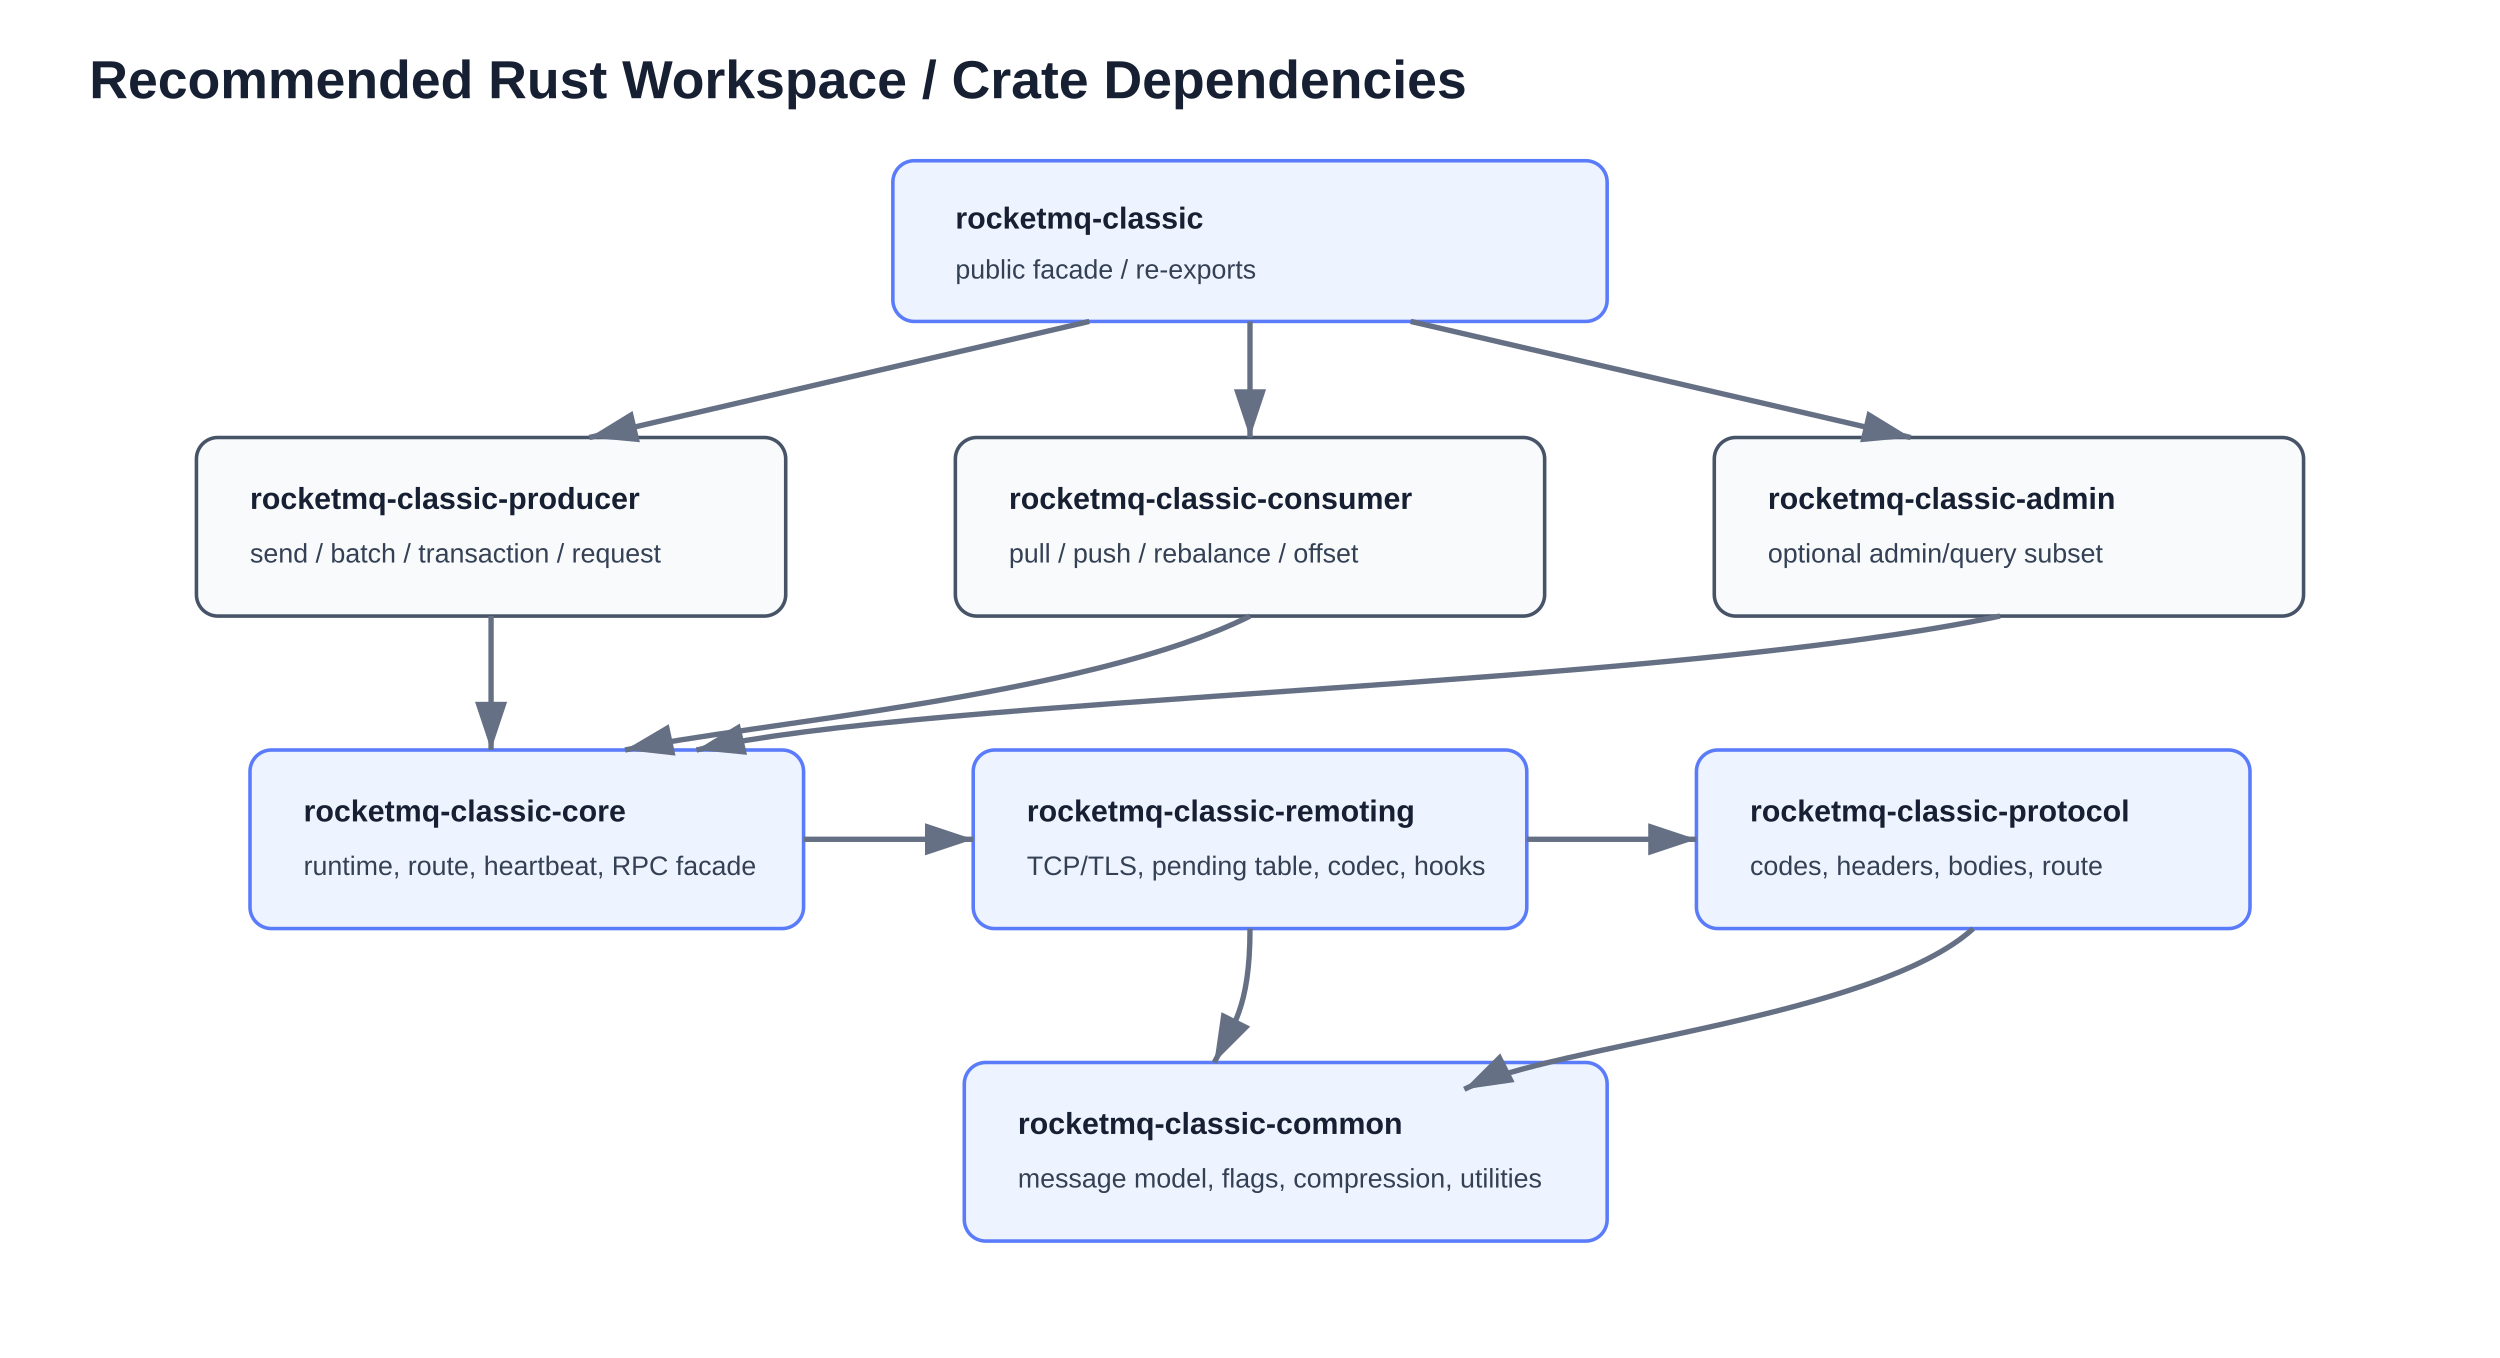
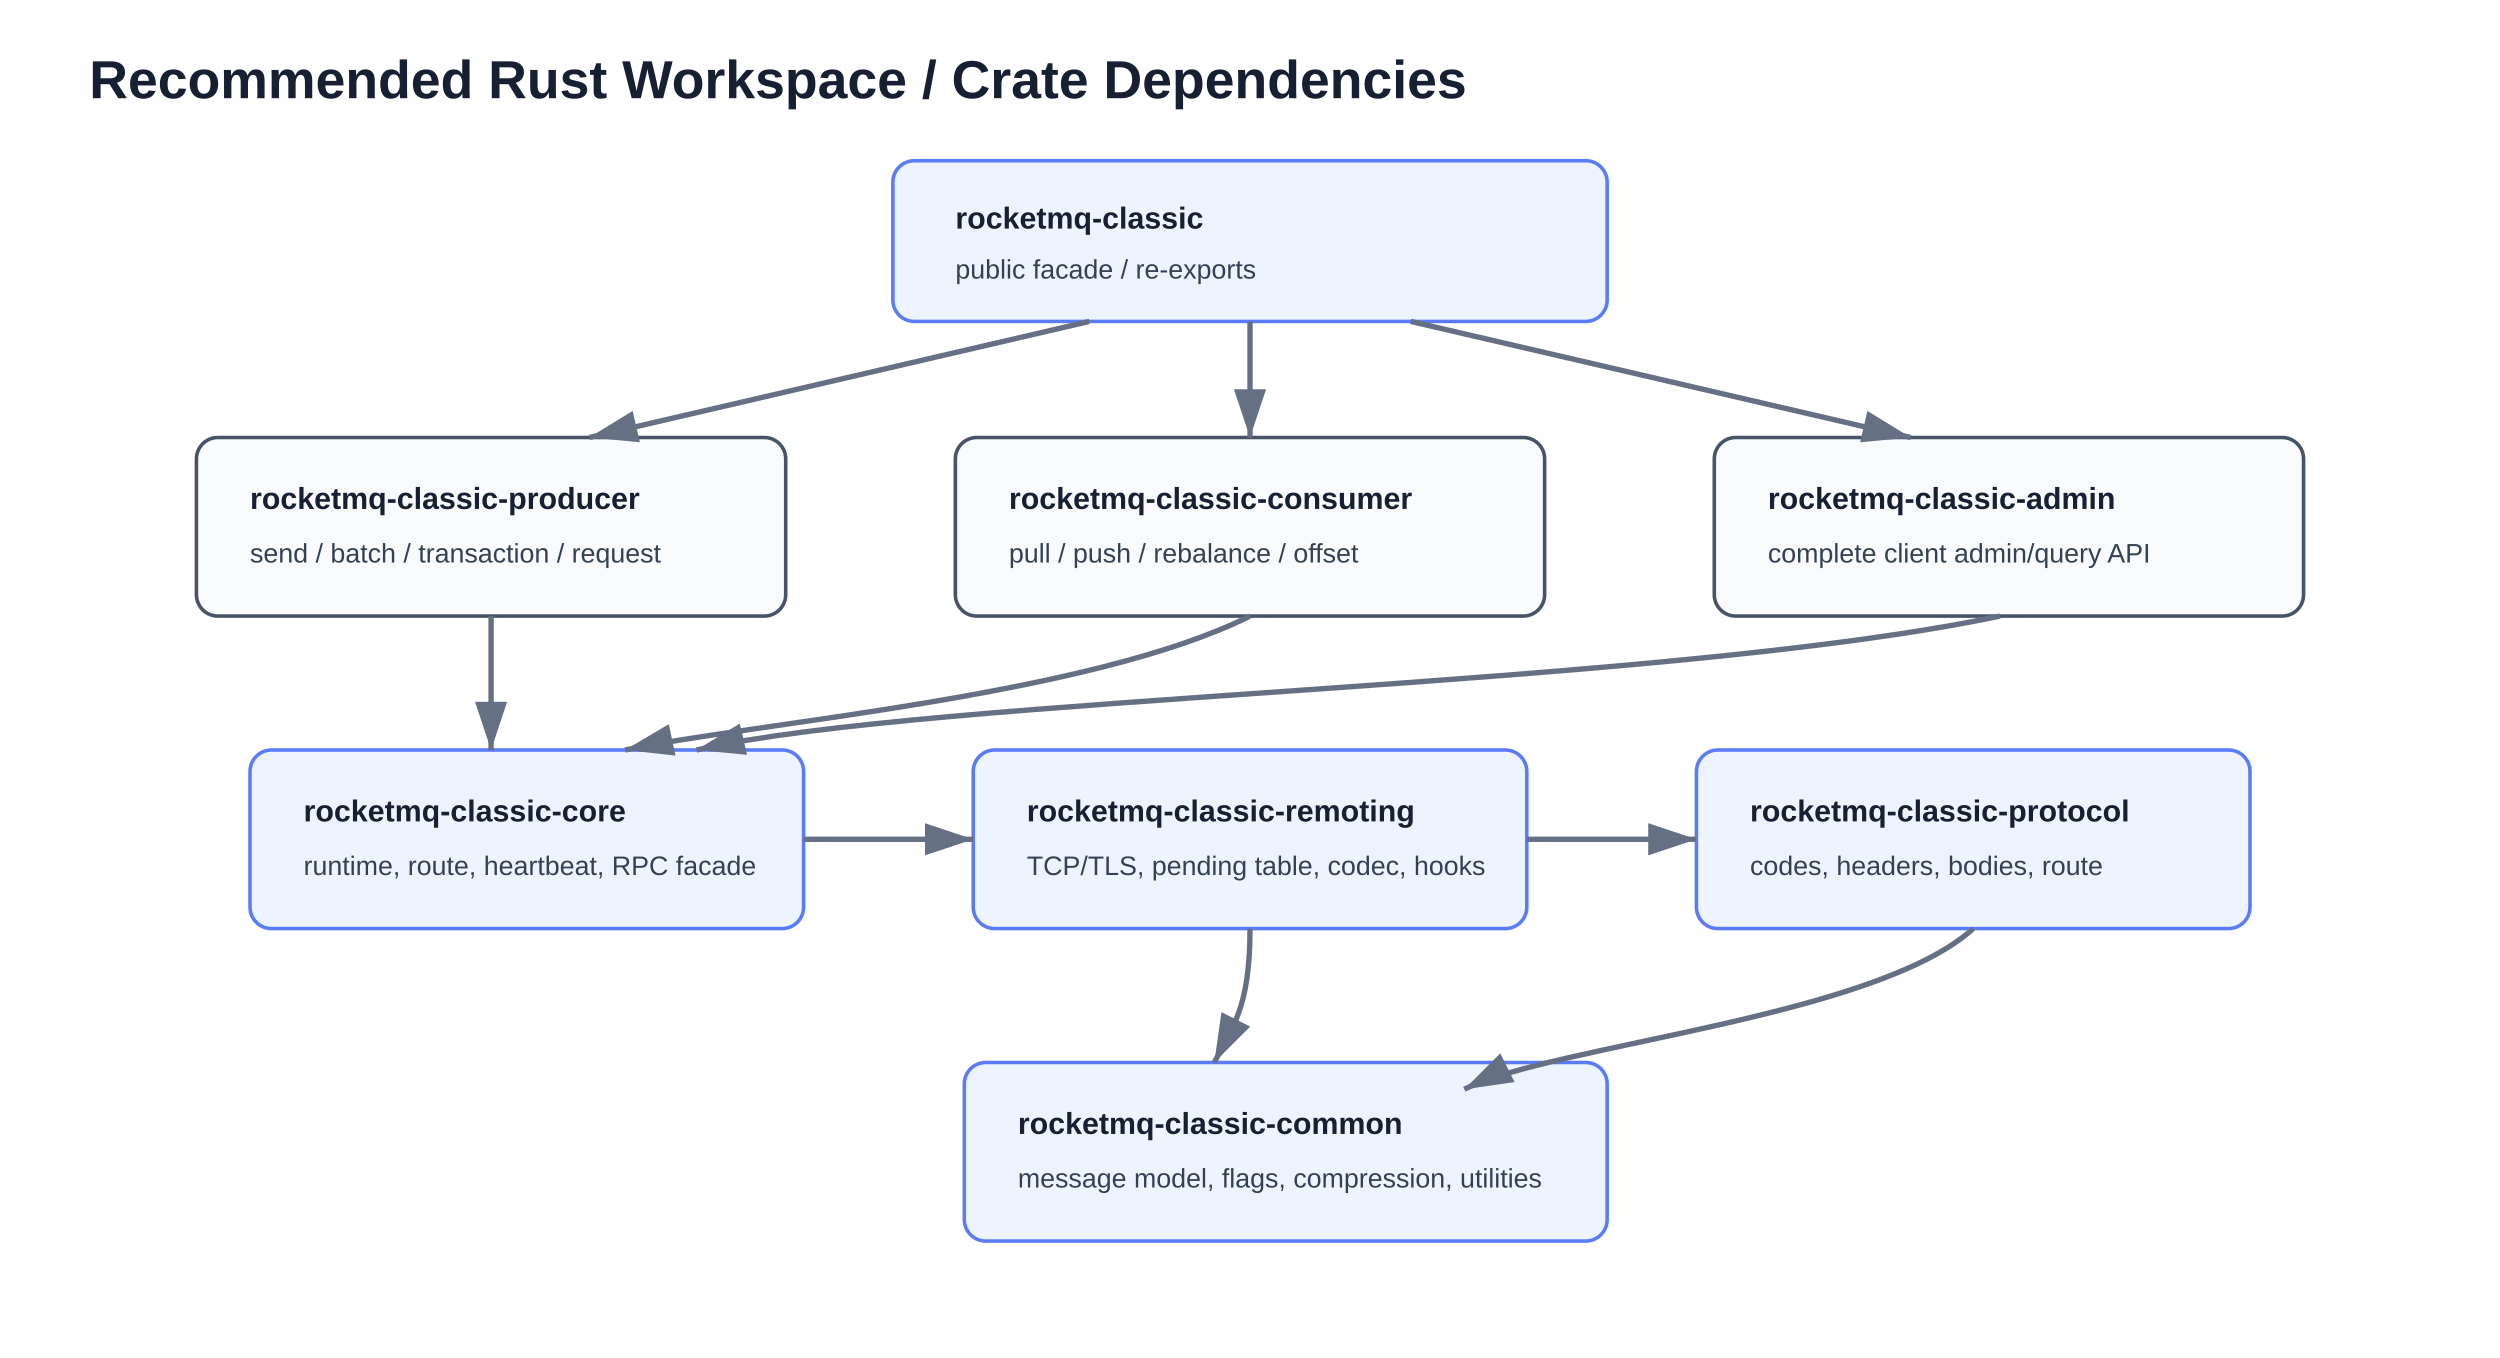
<svg xmlns="http://www.w3.org/2000/svg" width="1400" height="760" viewBox="0 0 1400 760">
  <defs>
    <style>.title{font:700 30px Arial;fill:#172033}.h{font:600 17px Arial;fill:#172033}.t{font:15px Arial;fill:#344054}.b{fill:#f8fafc;stroke:#475467;stroke-width:2;rx:12}.core{fill:#eef4ff;stroke:#5b7cfa;stroke-width:2;rx:12}.a{stroke:#667085;stroke-width:3;fill:none;marker-end:url(#m)}</style>
    <marker id="m" markerWidth="10" markerHeight="10" refX="9" refY="3" orient="auto">
      <path d="M0 0L0 6L9 3z" fill="#667085" />
    </marker>
  </defs>
  <text x="50" y="55" class="title">Recommended Rust Workspace / Crate Dependencies</text>
  <rect x="500" y="90" width="400" height="90" class="core" />
  <text x="535" y="128" class="h">rocketmq-classic</text>
  <text x="535" y="156" class="t">public facade / re-exports</text>
  <rect x="110" y="245" width="330" height="100" class="b" />
  <text x="140" y="285" class="h">rocketmq-classic-producer</text>
  <text x="140" y="315" class="t">send / batch / transaction / request</text>
  <rect x="535" y="245" width="330" height="100" class="b" />
  <text x="565" y="285" class="h">rocketmq-classic-consumer</text>
  <text x="565" y="315" class="t">pull / push / rebalance / offset</text>
  <rect x="960" y="245" width="330" height="100" class="b" />
  <text x="990" y="285" class="h">rocketmq-classic-admin</text>
-   <text x="990" y="315" class="t">optional admin/query subset</text>
+   <text x="990" y="315" class="t">complete client admin/query API</text>
  <rect x="140" y="420" width="310" height="100" class="core" />
  <text x="170" y="460" class="h">rocketmq-classic-core</text>
  <text x="170" y="490" class="t">runtime, route, heartbeat, RPC facade</text>
  <rect x="545" y="420" width="310" height="100" class="core" />
  <text x="575" y="460" class="h">rocketmq-classic-remoting</text>
  <text x="575" y="490" class="t">TCP/TLS, pending table, codec, hooks</text>
  <rect x="950" y="420" width="310" height="100" class="core" />
  <text x="980" y="460" class="h">rocketmq-classic-protocol</text>
  <text x="980" y="490" class="t">codes, headers, bodies, route</text>
  <rect x="540" y="595" width="360" height="100" class="core" />
  <text x="570" y="635" class="h">rocketmq-classic-common</text>
  <text x="570" y="665" class="t">message model, flags, compression, utilities</text>
  <path d="M610 180 L330 245" class="a" />
  <path d="M700 180 L700 245" class="a" />
  <path d="M790 180 L1070 245" class="a" />
  <path d="M275 345 L275 420" class="a" />
  <path d="M700 345 C610 390 420 405 350 420" class="a" />
  <path d="M1120 345 C930 385 520 390 390 420" class="a" />
  <path d="M450 470 L545 470" class="a" />
  <path d="M855 470 L950 470" class="a" />
  <path d="M700 520 C700 565 690 575 680 595" class="a" />
  <path d="M1105 520 C1050 570 870 585 820 610" class="a" />
</svg>
